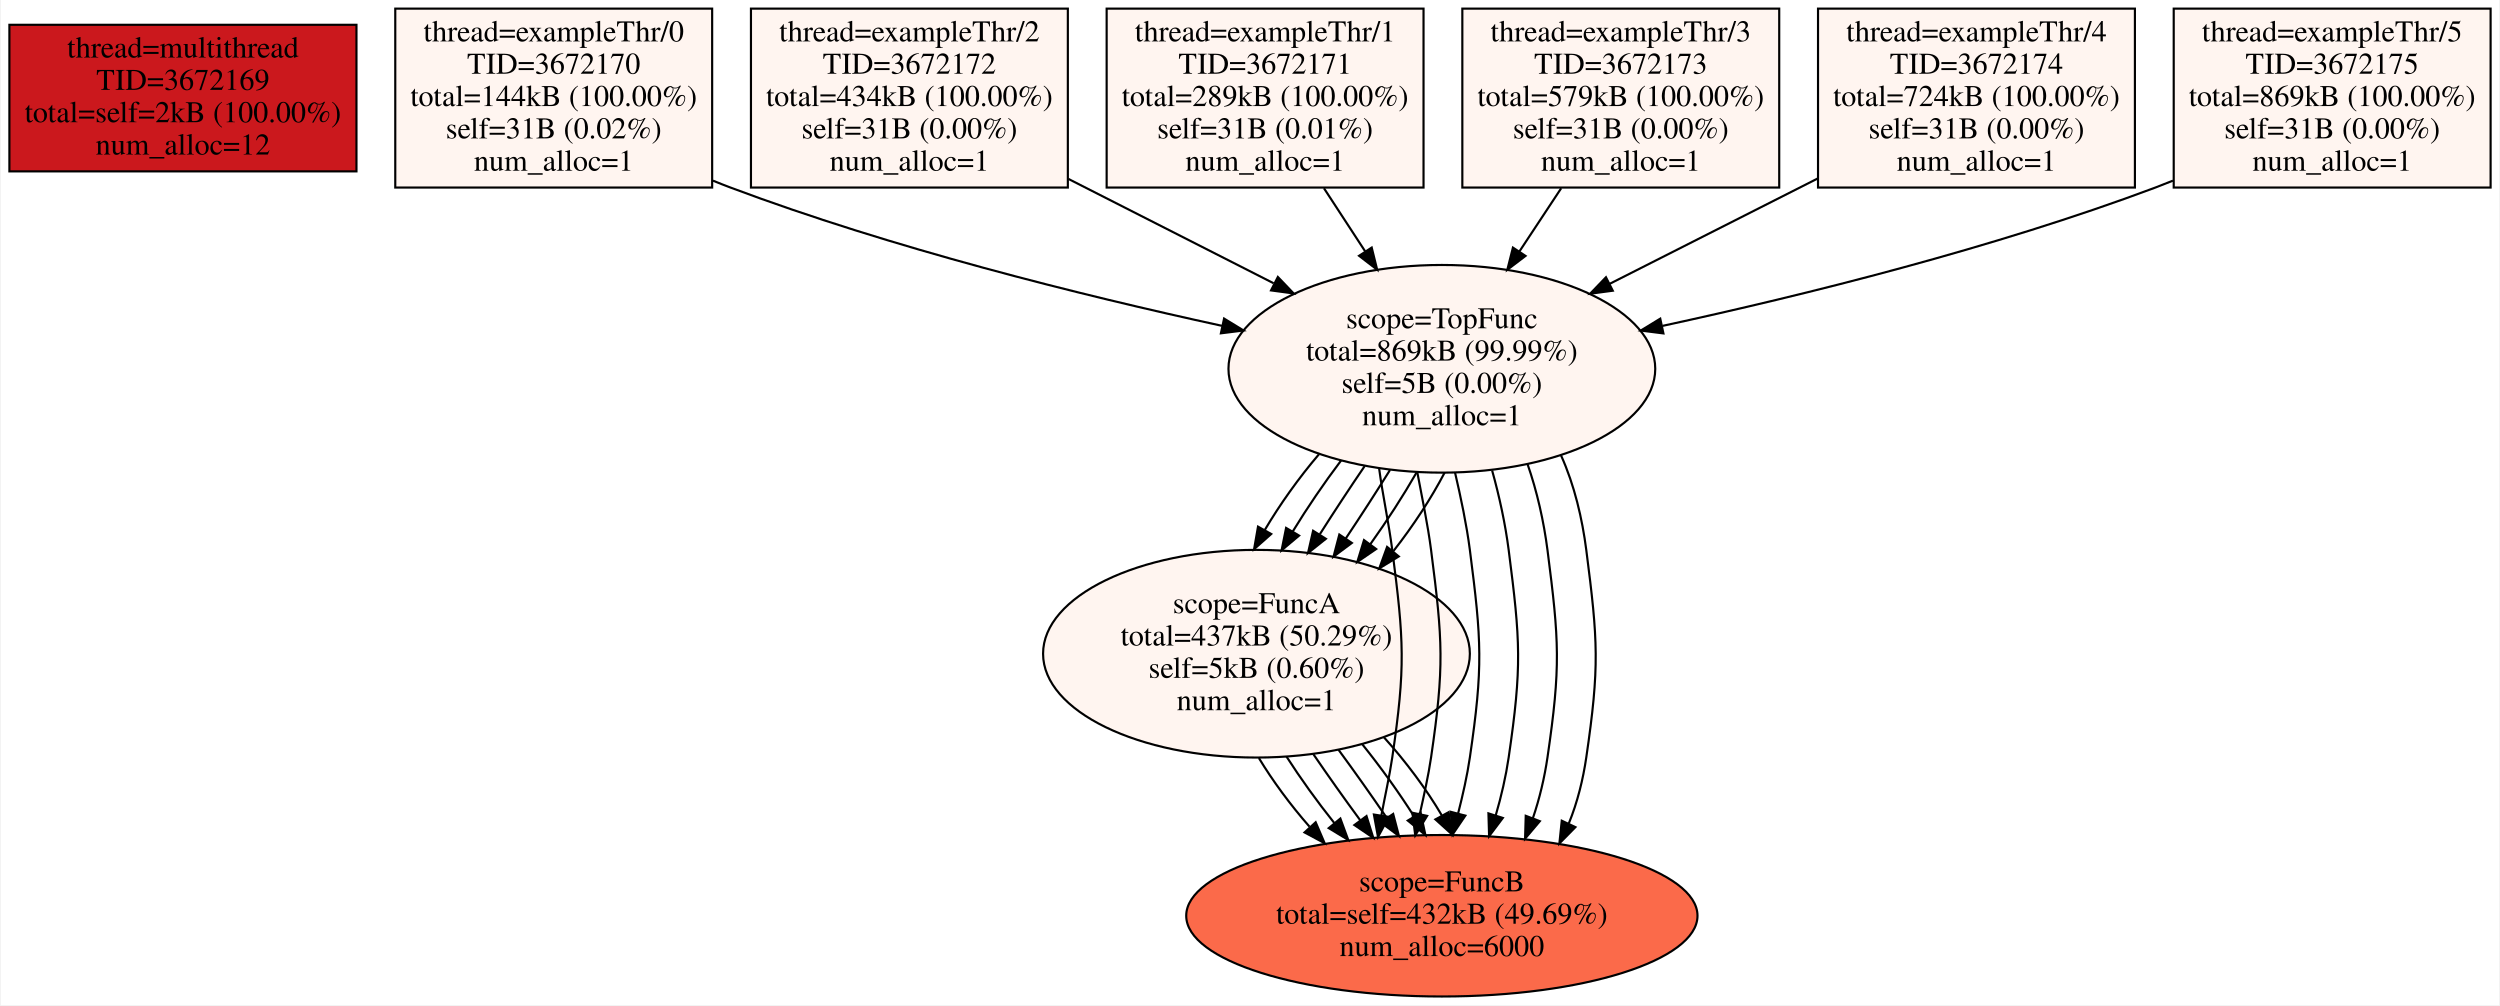
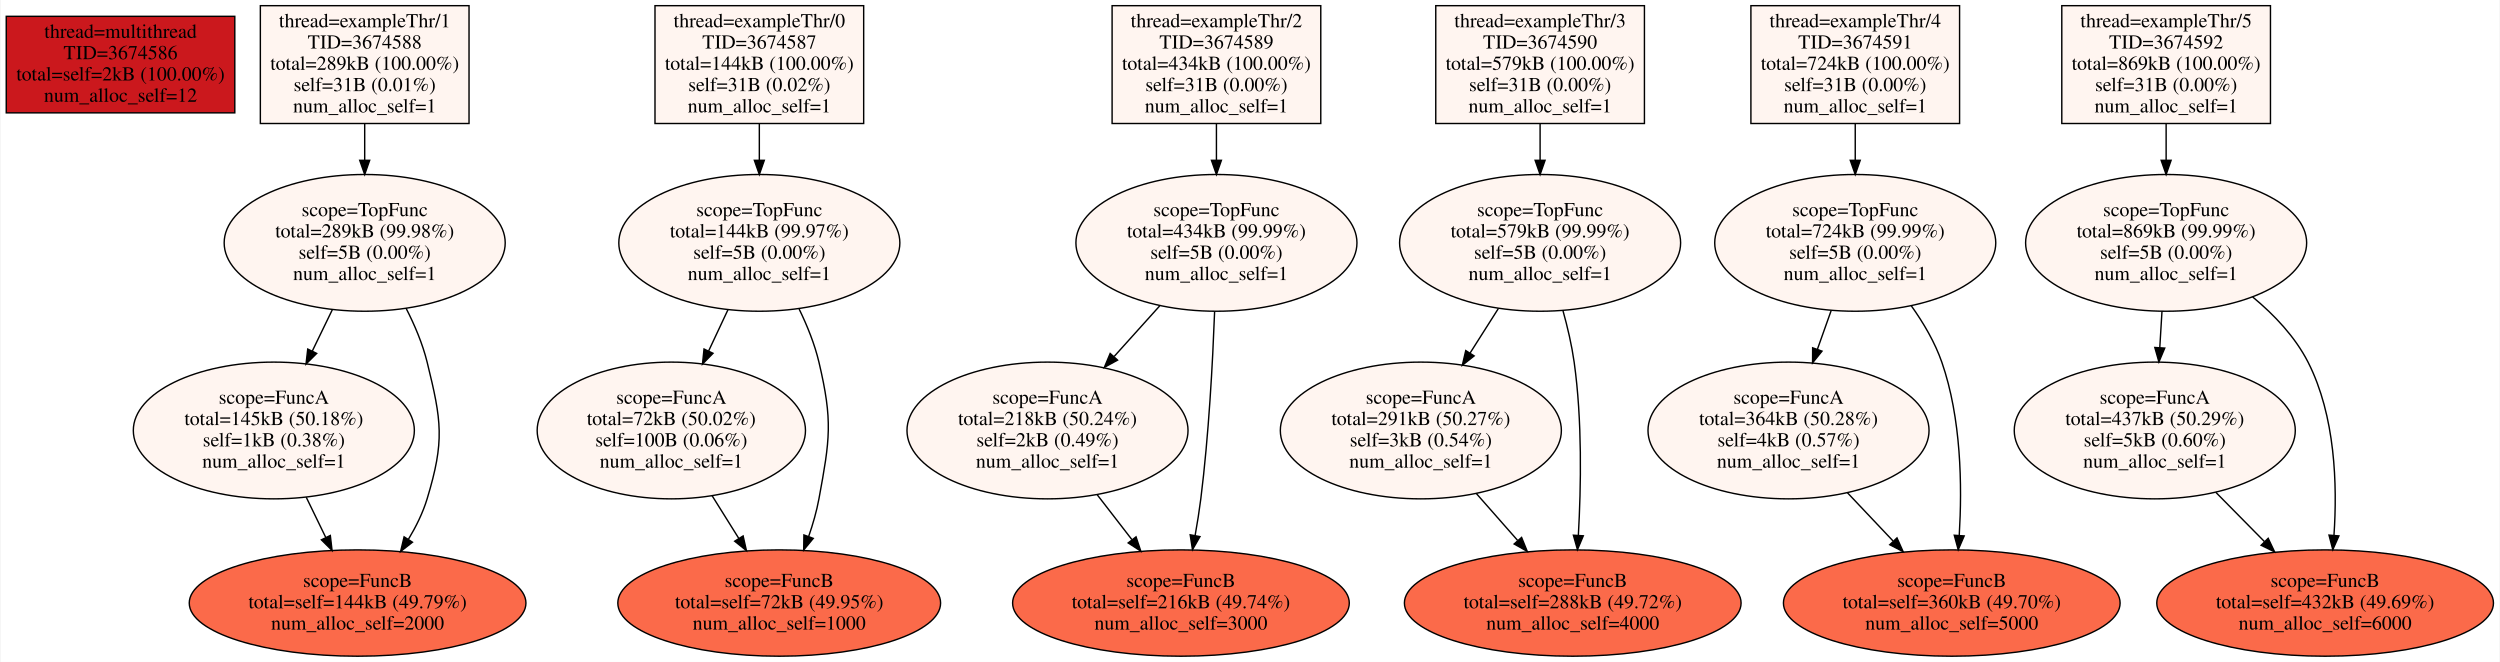
- <svg xmlns="http://www.w3.org/2000/svg" width="1159pt" height="466pt" viewBox="0.00 0.00 1159.00 466.29">
+ <svg xmlns="http://www.w3.org/2000/svg" width="1760pt" height="466pt" viewBox="0.00 0.00 1760.29 466.29">
  <g id="graph0" class="graph" transform="scale(1 1) rotate(0) translate(4 462.2864)">
-     <polygon fill="#ffffff" stroke="transparent" points="-4,4 -4,-462.286 1155,-462.286 1155,4 -4,4" />
+     <polygon fill="#ffffff" stroke="transparent" points="-4,4 -4,-462.286 1756.294,-462.286 1756.294,4 -4,4" />
    <g id="node1" class="node">
      <polygon fill="#cb181d" stroke="#000000" points="161,-450.786 0,-450.786 0,-382.786 161,-382.786 161,-450.786" />
      <text text-anchor="middle" x="80.5" y="-435.586" font-family="Times,serif" font-size="14.00" fill="#000000">thread=multithread</text>
-       <text text-anchor="middle" x="80.5" y="-420.586" font-family="Times,serif" font-size="14.00" fill="#000000">TID=3672169</text>
+       <text text-anchor="middle" x="80.5" y="-420.586" font-family="Times,serif" font-size="14.00" fill="#000000">TID=3674586</text>
      <text text-anchor="middle" x="80.5" y="-405.586" font-family="Times,serif" font-size="14.00" fill="#000000">total=self=2kB (100.00%)</text>
-       <text text-anchor="middle" x="80.5" y="-390.586" font-family="Times,serif" font-size="14.00" fill="#000000">num_alloc=12</text>
+       <text text-anchor="middle" x="80.5" y="-390.586" font-family="Times,serif" font-size="14.00" fill="#000000">num_alloc_self=12</text>
    </g>
    <g id="node2" class="node">
      <polygon fill="#fff5f0" stroke="#000000" points="326,-458.286 179,-458.286 179,-375.286 326,-375.286 326,-458.286" />
-       <text text-anchor="middle" x="252.5" y="-443.086" font-family="Times,serif" font-size="14.00" fill="#000000">thread=exampleThr/0</text>
-       <text text-anchor="middle" x="252.5" y="-428.086" font-family="Times,serif" font-size="14.00" fill="#000000">TID=3672170</text>
-       <text text-anchor="middle" x="252.5" y="-413.086" font-family="Times,serif" font-size="14.00" fill="#000000">total=144kB (100.00%)</text>
-       <text text-anchor="middle" x="252.5" y="-398.086" font-family="Times,serif" font-size="14.00" fill="#000000">self=31B (0.02%)</text>
-       <text text-anchor="middle" x="252.5" y="-383.086" font-family="Times,serif" font-size="14.00" fill="#000000">num_alloc=1</text>
+       <text text-anchor="middle" x="252.5" y="-443.086" font-family="Times,serif" font-size="14.00" fill="#000000">thread=exampleThr/1</text>
+       <text text-anchor="middle" x="252.5" y="-428.086" font-family="Times,serif" font-size="14.00" fill="#000000">TID=3674588</text>
+       <text text-anchor="middle" x="252.5" y="-413.086" font-family="Times,serif" font-size="14.00" fill="#000000">total=289kB (100.00%)</text>
+       <text text-anchor="middle" x="252.5" y="-398.086" font-family="Times,serif" font-size="14.00" fill="#000000">self=31B (0.01%)</text>
+       <text text-anchor="middle" x="252.5" y="-383.086" font-family="Times,serif" font-size="14.00" fill="#000000">num_alloc_self=1</text>
    </g>
    <g id="node3" class="node">
-       <ellipse fill="#fff5f0" stroke="#000000" cx="664.5" cy="-291.203" rx="98.99" ry="48.167" />
-       <text text-anchor="middle" x="664.5" y="-310.003" font-family="Times,serif" font-size="14.00" fill="#000000">scope=TopFunc</text>
-       <text text-anchor="middle" x="664.5" y="-295.003" font-family="Times,serif" font-size="14.00" fill="#000000">total=869kB (99.99%)</text>
-       <text text-anchor="middle" x="664.5" y="-280.003" font-family="Times,serif" font-size="14.00" fill="#000000">self=5B (0.00%)</text>
-       <text text-anchor="middle" x="664.5" y="-265.003" font-family="Times,serif" font-size="14.00" fill="#000000">num_alloc=1</text>
+       <ellipse fill="#fff5f0" stroke="#000000" cx="252.5" cy="-291.203" rx="98.99" ry="48.167" />
+       <text text-anchor="middle" x="252.5" y="-310.003" font-family="Times,serif" font-size="14.00" fill="#000000">scope=TopFunc</text>
+       <text text-anchor="middle" x="252.5" y="-295.003" font-family="Times,serif" font-size="14.00" fill="#000000">total=289kB (99.98%)</text>
+       <text text-anchor="middle" x="252.5" y="-280.003" font-family="Times,serif" font-size="14.00" fill="#000000">self=5B (0.00%)</text>
+       <text text-anchor="middle" x="252.5" y="-265.003" font-family="Times,serif" font-size="14.00" fill="#000000">num_alloc_self=1</text>
    </g>
    <g id="edge1" class="edge">
-       <path fill="none" stroke="#000000" d="M326.369,-378.489C329.095,-377.368 331.811,-376.295 334.5,-375.286 409,-347.329 496.379,-325.527 562.502,-311.136" />
-       <polygon fill="#000000" stroke="#000000" points="563.474,-314.507 572.512,-308.979 561.999,-307.664 563.474,-314.507" />
+       <path fill="none" stroke="#000000" d="M252.5,-374.969C252.5,-366.764 252.5,-358.018 252.5,-349.389" />
+       <polygon fill="#000000" stroke="#000000" points="256,-349.353 252.5,-339.353 249,-349.353 256,-349.353" />
    </g>
    <g id="node4" class="node">
-       <ellipse fill="#fff5f0" stroke="#000000" cx="578.5" cy="-159.037" rx="98.99" ry="48.167" />
-       <text text-anchor="middle" x="578.5" y="-177.837" font-family="Times,serif" font-size="14.00" fill="#000000">scope=FuncA</text>
-       <text text-anchor="middle" x="578.5" y="-162.837" font-family="Times,serif" font-size="14.00" fill="#000000">total=437kB (50.29%)</text>
-       <text text-anchor="middle" x="578.5" y="-147.837" font-family="Times,serif" font-size="14.00" fill="#000000">self=5kB (0.60%)</text>
-       <text text-anchor="middle" x="578.5" y="-132.837" font-family="Times,serif" font-size="14.00" fill="#000000">num_alloc=1</text>
+       <ellipse fill="#fff5f0" stroke="#000000" cx="188.5" cy="-159.037" rx="98.99" ry="48.167" />
+       <text text-anchor="middle" x="188.5" y="-177.837" font-family="Times,serif" font-size="14.00" fill="#000000">scope=FuncA</text>
+       <text text-anchor="middle" x="188.5" y="-162.837" font-family="Times,serif" font-size="14.00" fill="#000000">total=145kB (50.18%)</text>
+       <text text-anchor="middle" x="188.5" y="-147.837" font-family="Times,serif" font-size="14.00" fill="#000000">self=1kB (0.38%)</text>
+       <text text-anchor="middle" x="188.5" y="-132.837" font-family="Times,serif" font-size="14.00" fill="#000000">num_alloc_self=1</text>
    </g>
    <g id="edge2" class="edge">
-       <path fill="none" stroke="#000000" d="M607.471,-251.549C598.076,-240.521 589.38,-228.318 582.392,-216.49" />
-       <polygon fill="#000000" stroke="#000000" points="585.328,-214.57 577.398,-207.544 579.216,-217.982 585.328,-214.57" />
+       <path fill="none" stroke="#000000" d="M229.756,-244.234C225.182,-234.788 220.331,-224.772 215.625,-215.053" />
+       <polygon fill="#000000" stroke="#000000" points="218.679,-213.329 211.171,-205.854 212.379,-216.38 218.679,-213.329" />
+     </g>
+     <g id="node5" class="node">
+       <ellipse fill="#fb6a4a" stroke="#000000" cx="247.5" cy="-37.477" rx="118.588" ry="37.453" />
+       <text text-anchor="middle" x="247.5" y="-48.777" font-family="Times,serif" font-size="14.00" fill="#000000">scope=FuncB</text>
+       <text text-anchor="middle" x="247.5" y="-33.777" font-family="Times,serif" font-size="14.00" fill="#000000">total=self=144kB (49.79%)</text>
+       <text text-anchor="middle" x="247.5" y="-18.777" font-family="Times,serif" font-size="14.00" fill="#000000">num_alloc_self=2000</text>
+     </g>
+     <g id="edge3" class="edge">
+       <path fill="none" stroke="#000000" d="M281.606,-245.214C287.739,-233.256 293.314,-220.079 296.5,-207.12 306.703,-165.615 308.889,-151.859 296.5,-110.953 293.503,-101.056 288.683,-91.274 283.211,-82.233" />
+       <polygon fill="#000000" stroke="#000000" points="286.151,-80.334 277.801,-73.812 280.261,-84.118 286.151,-80.334" />
+     </g>
+     <g id="edge4" class="edge">
+       <path fill="none" stroke="#000000" d="M211.311,-112.038C215.834,-102.718 220.58,-92.942 225.09,-83.65" />
+       <polygon fill="#000000" stroke="#000000" points="228.287,-85.078 229.504,-74.554 221.989,-82.022 228.287,-85.078" />
+     </g>
+     <g id="node6" class="node">
+       <polygon fill="#fff5f0" stroke="#000000" points="604,-458.286 457,-458.286 457,-375.286 604,-375.286 604,-458.286" />
+       <text text-anchor="middle" x="530.5" y="-443.086" font-family="Times,serif" font-size="14.00" fill="#000000">thread=exampleThr/0</text>
+       <text text-anchor="middle" x="530.5" y="-428.086" font-family="Times,serif" font-size="14.00" fill="#000000">TID=3674587</text>
+       <text text-anchor="middle" x="530.5" y="-413.086" font-family="Times,serif" font-size="14.00" fill="#000000">total=144kB (100.00%)</text>
+       <text text-anchor="middle" x="530.5" y="-398.086" font-family="Times,serif" font-size="14.00" fill="#000000">self=31B (0.02%)</text>
+       <text text-anchor="middle" x="530.5" y="-383.086" font-family="Times,serif" font-size="14.00" fill="#000000">num_alloc_self=1</text>
+     </g>
+     <g id="node7" class="node">
+       <ellipse fill="#fff5f0" stroke="#000000" cx="530.5" cy="-291.203" rx="98.99" ry="48.167" />
+       <text text-anchor="middle" x="530.5" y="-310.003" font-family="Times,serif" font-size="14.00" fill="#000000">scope=TopFunc</text>
+       <text text-anchor="middle" x="530.5" y="-295.003" font-family="Times,serif" font-size="14.00" fill="#000000">total=144kB (99.97%)</text>
+       <text text-anchor="middle" x="530.5" y="-280.003" font-family="Times,serif" font-size="14.00" fill="#000000">self=5B (0.00%)</text>
+       <text text-anchor="middle" x="530.5" y="-265.003" font-family="Times,serif" font-size="14.00" fill="#000000">num_alloc_self=1</text>
+     </g>
+     <g id="edge5" class="edge">
+       <path fill="none" stroke="#000000" d="M530.5,-374.969C530.5,-366.764 530.5,-358.018 530.5,-349.389" />
+       <polygon fill="#000000" stroke="#000000" points="534,-349.353 530.5,-339.353 527,-349.353 534,-349.353" />
+     </g>
+     <g id="node8" class="node">
+       <ellipse fill="#fff5f0" stroke="#000000" cx="468.5" cy="-159.037" rx="94.505" ry="48.167" />
+       <text text-anchor="middle" x="468.5" y="-177.837" font-family="Times,serif" font-size="14.00" fill="#000000">scope=FuncA</text>
+       <text text-anchor="middle" x="468.5" y="-162.837" font-family="Times,serif" font-size="14.00" fill="#000000">total=72kB (50.02%)</text>
+       <text text-anchor="middle" x="468.5" y="-147.837" font-family="Times,serif" font-size="14.00" fill="#000000">self=100B (0.06%)</text>
+       <text text-anchor="middle" x="468.5" y="-132.837" font-family="Times,serif" font-size="14.00" fill="#000000">num_alloc_self=1</text>
    </g>
    <g id="edge6" class="edge">
-       <path fill="none" stroke="#000000" d="M617.753,-248.657C609.833,-238.178 602.087,-226.789 595.339,-215.756" />
-       <polygon fill="#000000" stroke="#000000" points="598.265,-213.828 590.157,-207.009 592.242,-217.396 598.265,-213.828" />
+       <path fill="none" stroke="#000000" d="M508.466,-244.234C504.035,-234.788 499.337,-224.772 494.778,-215.053" />
+       <polygon fill="#000000" stroke="#000000" points="497.878,-213.421 490.462,-205.854 491.541,-216.394 497.878,-213.421" />
+     </g>
+     <g id="node9" class="node">
+       <ellipse fill="#fb6a4a" stroke="#000000" cx="544.5" cy="-37.477" rx="113.689" ry="37.453" />
+       <text text-anchor="middle" x="544.5" y="-48.777" font-family="Times,serif" font-size="14.00" fill="#000000">scope=FuncB</text>
+       <text text-anchor="middle" x="544.5" y="-33.777" font-family="Times,serif" font-size="14.00" fill="#000000">total=self=72kB (49.95%)</text>
+       <text text-anchor="middle" x="544.5" y="-18.777" font-family="Times,serif" font-size="14.00" fill="#000000">num_alloc_self=1000</text>
+     </g>
+     <g id="edge7" class="edge">
+       <path fill="none" stroke="#000000" d="M558.51,-244.637C564.278,-232.801 569.503,-219.825 572.5,-207.12 582.312,-165.521 580.238,-152.988 572.5,-110.953 570.884,-102.174 568.267,-93.086 565.265,-84.419" />
+       <polygon fill="#000000" stroke="#000000" points="568.483,-83.029 561.745,-74.853 561.913,-85.446 568.483,-83.029" />
+     </g>
+     <g id="edge8" class="edge">
+       <path fill="none" stroke="#000000" d="M497.232,-113.08C503.409,-103.2 509.935,-92.763 516.099,-82.903" />
+       <polygon fill="#000000" stroke="#000000" points="519.072,-84.75 521.406,-74.415 513.137,-81.039 519.072,-84.75" />
+     </g>
+     <g id="node10" class="node">
+       <polygon fill="#fff5f0" stroke="#000000" points="926,-458.286 779,-458.286 779,-375.286 926,-375.286 926,-458.286" />
+       <text text-anchor="middle" x="852.5" y="-443.086" font-family="Times,serif" font-size="14.00" fill="#000000">thread=exampleThr/2</text>
+       <text text-anchor="middle" x="852.5" y="-428.086" font-family="Times,serif" font-size="14.00" fill="#000000">TID=3674589</text>
+       <text text-anchor="middle" x="852.5" y="-413.086" font-family="Times,serif" font-size="14.00" fill="#000000">total=434kB (100.00%)</text>
+       <text text-anchor="middle" x="852.5" y="-398.086" font-family="Times,serif" font-size="14.00" fill="#000000">self=31B (0.00%)</text>
+       <text text-anchor="middle" x="852.5" y="-383.086" font-family="Times,serif" font-size="14.00" fill="#000000">num_alloc_self=1</text>
+     </g>
+     <g id="node11" class="node">
+       <ellipse fill="#fff5f0" stroke="#000000" cx="852.5" cy="-291.203" rx="98.99" ry="48.167" />
+       <text text-anchor="middle" x="852.5" y="-310.003" font-family="Times,serif" font-size="14.00" fill="#000000">scope=TopFunc</text>
+       <text text-anchor="middle" x="852.5" y="-295.003" font-family="Times,serif" font-size="14.00" fill="#000000">total=434kB (99.99%)</text>
+       <text text-anchor="middle" x="852.5" y="-280.003" font-family="Times,serif" font-size="14.00" fill="#000000">self=5B (0.00%)</text>
+       <text text-anchor="middle" x="852.5" y="-265.003" font-family="Times,serif" font-size="14.00" fill="#000000">num_alloc_self=1</text>
+     </g>
+     <g id="edge9" class="edge">
+       <path fill="none" stroke="#000000" d="M852.5,-374.969C852.5,-366.764 852.5,-358.018 852.5,-349.389" />
+       <polygon fill="#000000" stroke="#000000" points="856,-349.353 852.5,-339.353 849,-349.353 856,-349.353" />
+     </g>
+     <g id="node12" class="node">
+       <ellipse fill="#fff5f0" stroke="#000000" cx="733.5" cy="-159.037" rx="98.99" ry="48.167" />
+       <text text-anchor="middle" x="733.5" y="-177.837" font-family="Times,serif" font-size="14.00" fill="#000000">scope=FuncA</text>
+       <text text-anchor="middle" x="733.5" y="-162.837" font-family="Times,serif" font-size="14.00" fill="#000000">total=218kB (50.24%)</text>
+       <text text-anchor="middle" x="733.5" y="-147.837" font-family="Times,serif" font-size="14.00" fill="#000000">self=2kB (0.49%)</text>
+       <text text-anchor="middle" x="733.5" y="-132.837" font-family="Times,serif" font-size="14.00" fill="#000000">num_alloc_self=1</text>
    </g>
    <g id="edge10" class="edge">
-       <path fill="none" stroke="#000000" d="M628.706,-246.089C621.779,-235.923 614.606,-225.019 607.909,-214.485" />
-       <polygon fill="#000000" stroke="#000000" points="610.698,-212.347 602.41,-205.748 604.774,-216.076 610.698,-212.347" />
+       <path fill="none" stroke="#000000" d="M812.544,-246.826C802.241,-235.384 791.06,-222.965 780.438,-211.168" />
+       <polygon fill="#000000" stroke="#000000" points="782.846,-208.611 773.553,-203.522 777.644,-213.295 782.846,-208.611" />
+     </g>
+     <g id="node13" class="node">
+       <ellipse fill="#fb6a4a" stroke="#000000" cx="827.5" cy="-37.477" rx="118.588" ry="37.453" />
+       <text text-anchor="middle" x="827.5" y="-48.777" font-family="Times,serif" font-size="14.00" fill="#000000">scope=FuncB</text>
+       <text text-anchor="middle" x="827.5" y="-33.777" font-family="Times,serif" font-size="14.00" fill="#000000">total=self=216kB (49.74%)</text>
+       <text text-anchor="middle" x="827.5" y="-18.777" font-family="Times,serif" font-size="14.00" fill="#000000">num_alloc_self=3000</text>
+     </g>
+     <g id="edge11" class="edge">
+       <path fill="none" stroke="#000000" d="M851.22,-242.85C849.852,-206.468 847.072,-155.438 841.5,-110.953 840.444,-102.526 839.014,-93.608 837.47,-85.001" />
+       <polygon fill="#000000" stroke="#000000" points="840.895,-84.276 835.62,-75.088 834.014,-85.56 840.895,-84.276" />
+     </g>
+     <g id="edge12" class="edge">
+       <path fill="none" stroke="#000000" d="M768.502,-113.772C776.492,-103.439 784.979,-92.465 792.95,-82.156" />
+       <polygon fill="#000000" stroke="#000000" points="795.865,-84.109 799.213,-74.057 790.327,-79.826 795.865,-84.109" />
+     </g>
+     <g id="node14" class="node">
+       <polygon fill="#fff5f0" stroke="#000000" points="1154,-458.286 1007,-458.286 1007,-375.286 1154,-375.286 1154,-458.286" />
+       <text text-anchor="middle" x="1080.5" y="-443.086" font-family="Times,serif" font-size="14.00" fill="#000000">thread=exampleThr/3</text>
+       <text text-anchor="middle" x="1080.5" y="-428.086" font-family="Times,serif" font-size="14.00" fill="#000000">TID=3674590</text>
+       <text text-anchor="middle" x="1080.5" y="-413.086" font-family="Times,serif" font-size="14.00" fill="#000000">total=579kB (100.00%)</text>
+       <text text-anchor="middle" x="1080.5" y="-398.086" font-family="Times,serif" font-size="14.00" fill="#000000">self=31B (0.00%)</text>
+       <text text-anchor="middle" x="1080.5" y="-383.086" font-family="Times,serif" font-size="14.00" fill="#000000">num_alloc_self=1</text>
+     </g>
+     <g id="node15" class="node">
+       <ellipse fill="#fff5f0" stroke="#000000" cx="1080.5" cy="-291.203" rx="98.99" ry="48.167" />
+       <text text-anchor="middle" x="1080.5" y="-310.003" font-family="Times,serif" font-size="14.00" fill="#000000">scope=TopFunc</text>
+       <text text-anchor="middle" x="1080.5" y="-295.003" font-family="Times,serif" font-size="14.00" fill="#000000">total=579kB (99.99%)</text>
+       <text text-anchor="middle" x="1080.5" y="-280.003" font-family="Times,serif" font-size="14.00" fill="#000000">self=5B (0.00%)</text>
+       <text text-anchor="middle" x="1080.5" y="-265.003" font-family="Times,serif" font-size="14.00" fill="#000000">num_alloc_self=1</text>
+     </g>
+     <g id="edge13" class="edge">
+       <path fill="none" stroke="#000000" d="M1080.5,-374.969C1080.5,-366.764 1080.5,-358.018 1080.5,-349.389" />
+       <polygon fill="#000000" stroke="#000000" points="1084,-349.353 1080.5,-339.353 1077,-349.353 1084,-349.353" />
+     </g>
+     <g id="node16" class="node">
+       <ellipse fill="#fff5f0" stroke="#000000" cx="996.5" cy="-159.037" rx="98.99" ry="48.167" />
+       <text text-anchor="middle" x="996.5" y="-177.837" font-family="Times,serif" font-size="14.00" fill="#000000">scope=FuncA</text>
+       <text text-anchor="middle" x="996.5" y="-162.837" font-family="Times,serif" font-size="14.00" fill="#000000">total=291kB (50.27%)</text>
+       <text text-anchor="middle" x="996.5" y="-147.837" font-family="Times,serif" font-size="14.00" fill="#000000">self=3kB (0.54%)</text>
+       <text text-anchor="middle" x="996.5" y="-132.837" font-family="Times,serif" font-size="14.00" fill="#000000">num_alloc_self=1</text>
    </g>
    <g id="edge14" class="edge">
-       <path fill="none" stroke="#000000" d="M640.43,-244.234C634.01,-233.93 626.913,-222.948 619.87,-212.413" />
-       <polygon fill="#000000" stroke="#000000" points="622.742,-210.413 614.247,-204.082 616.94,-214.329 622.742,-210.413" />
+       <path fill="none" stroke="#000000" d="M1051.121,-244.978C1044.69,-234.859 1037.823,-224.055 1031.206,-213.643" />
+       <polygon fill="#000000" stroke="#000000" points="1034.039,-211.575 1025.721,-205.013 1028.131,-215.33 1034.039,-211.575" />
+     </g>
+     <g id="node17" class="node">
+       <ellipse fill="#fb6a4a" stroke="#000000" cx="1103.5" cy="-37.477" rx="118.588" ry="37.453" />
+       <text text-anchor="middle" x="1103.5" y="-48.777" font-family="Times,serif" font-size="14.00" fill="#000000">scope=FuncB</text>
+       <text text-anchor="middle" x="1103.5" y="-33.777" font-family="Times,serif" font-size="14.00" fill="#000000">total=self=288kB (49.72%)</text>
+       <text text-anchor="middle" x="1103.5" y="-18.777" font-family="Times,serif" font-size="14.00" fill="#000000">num_alloc_self=4000</text>
+     </g>
+     <g id="edge15" class="edge">
+       <path fill="none" stroke="#000000" d="M1096.547,-243.676C1099.842,-231.869 1102.817,-219.147 1104.5,-207.12 1110.214,-166.28 1109.379,-119.367 1107.449,-85.24" />
+       <polygon fill="#000000" stroke="#000000" points="1110.931,-84.846 1106.821,-75.081 1103.945,-85.278 1110.931,-84.846" />
+     </g>
+     <g id="edge16" class="edge">
+       <path fill="none" stroke="#000000" d="M1035.432,-114.807C1044.953,-103.991 1055.139,-92.418 1064.656,-81.607" />
+       <polygon fill="#000000" stroke="#000000" points="1067.467,-83.71 1071.447,-73.891 1062.213,-79.085 1067.467,-83.71" />
+     </g>
+     <g id="node18" class="node">
+       <polygon fill="#fff5f0" stroke="#000000" points="1376,-458.286 1229,-458.286 1229,-375.286 1376,-375.286 1376,-458.286" />
+       <text text-anchor="middle" x="1302.5" y="-443.086" font-family="Times,serif" font-size="14.00" fill="#000000">thread=exampleThr/4</text>
+       <text text-anchor="middle" x="1302.5" y="-428.086" font-family="Times,serif" font-size="14.00" fill="#000000">TID=3674591</text>
+       <text text-anchor="middle" x="1302.5" y="-413.086" font-family="Times,serif" font-size="14.00" fill="#000000">total=724kB (100.00%)</text>
+       <text text-anchor="middle" x="1302.5" y="-398.086" font-family="Times,serif" font-size="14.00" fill="#000000">self=31B (0.00%)</text>
+       <text text-anchor="middle" x="1302.5" y="-383.086" font-family="Times,serif" font-size="14.00" fill="#000000">num_alloc_self=1</text>
+     </g>
+     <g id="node19" class="node">
+       <ellipse fill="#fff5f0" stroke="#000000" cx="1302.5" cy="-291.203" rx="98.99" ry="48.167" />
+       <text text-anchor="middle" x="1302.5" y="-310.003" font-family="Times,serif" font-size="14.00" fill="#000000">scope=TopFunc</text>
+       <text text-anchor="middle" x="1302.5" y="-295.003" font-family="Times,serif" font-size="14.00" fill="#000000">total=724kB (99.99%)</text>
+       <text text-anchor="middle" x="1302.5" y="-280.003" font-family="Times,serif" font-size="14.00" fill="#000000">self=5B (0.00%)</text>
+       <text text-anchor="middle" x="1302.5" y="-265.003" font-family="Times,serif" font-size="14.00" fill="#000000">num_alloc_self=1</text>
+     </g>
+     <g id="edge17" class="edge">
+       <path fill="none" stroke="#000000" d="M1302.5,-374.969C1302.5,-366.764 1302.5,-358.018 1302.5,-349.389" />
+       <polygon fill="#000000" stroke="#000000" points="1306,-349.353 1302.5,-339.353 1299,-349.353 1306,-349.353" />
+     </g>
+     <g id="node20" class="node">
+       <ellipse fill="#fff5f0" stroke="#000000" cx="1255.5" cy="-159.037" rx="98.99" ry="48.167" />
+       <text text-anchor="middle" x="1255.5" y="-177.837" font-family="Times,serif" font-size="14.00" fill="#000000">scope=FuncA</text>
+       <text text-anchor="middle" x="1255.5" y="-162.837" font-family="Times,serif" font-size="14.00" fill="#000000">total=364kB (50.28%)</text>
+       <text text-anchor="middle" x="1255.5" y="-147.837" font-family="Times,serif" font-size="14.00" fill="#000000">self=4kB (0.57%)</text>
+       <text text-anchor="middle" x="1255.5" y="-132.837" font-family="Times,serif" font-size="14.00" fill="#000000">num_alloc_self=1</text>
    </g>
    <g id="edge18" class="edge">
-       <path fill="none" stroke="#000000" d="M652.776,-243.114C646.574,-232.292 639.144,-220.773 631.321,-209.844" />
-       <polygon fill="#000000" stroke="#000000" points="634.02,-207.606 625.277,-201.622 628.38,-211.752 634.02,-207.606" />
+       <path fill="none" stroke="#000000" d="M1285.532,-243.488C1282.404,-234.691 1279.108,-225.423 1275.891,-216.377" />
+       <polygon fill="#000000" stroke="#000000" points="1279.091,-214.931 1272.443,-206.682 1272.496,-217.276 1279.091,-214.931" />
+     </g>
+     <g id="node21" class="node">
+       <ellipse fill="#fb6a4a" stroke="#000000" cx="1370.5" cy="-37.477" rx="118.588" ry="37.453" />
+       <text text-anchor="middle" x="1370.5" y="-48.777" font-family="Times,serif" font-size="14.00" fill="#000000">scope=FuncB</text>
+       <text text-anchor="middle" x="1370.5" y="-33.777" font-family="Times,serif" font-size="14.00" fill="#000000">total=self=360kB (49.70%)</text>
+       <text text-anchor="middle" x="1370.5" y="-18.777" font-family="Times,serif" font-size="14.00" fill="#000000">num_alloc_self=5000</text>
+     </g>
+     <g id="edge19" class="edge">
+       <path fill="none" stroke="#000000" d="M1342.006,-246.834C1350.643,-234.736 1358.646,-221.089 1363.5,-207.12 1377.178,-167.756 1377.884,-120.132 1375.773,-85.376" />
+       <polygon fill="#000000" stroke="#000000" points="1379.238,-84.754 1375.039,-75.026 1372.256,-85.249 1379.238,-84.754" />
+     </g>
+     <g id="edge20" class="edge">
+       <path fill="none" stroke="#000000" d="M1297.018,-115.151C1307.472,-104.1 1318.693,-92.239 1329.14,-81.196" />
+       <polygon fill="#000000" stroke="#000000" points="1331.9,-83.371 1336.23,-73.702 1326.815,-78.561 1331.9,-83.371" />
+     </g>
+     <g id="node22" class="node">
+       <polygon fill="#fff5f0" stroke="#000000" points="1595,-458.286 1448,-458.286 1448,-375.286 1595,-375.286 1595,-458.286" />
+       <text text-anchor="middle" x="1521.5" y="-443.086" font-family="Times,serif" font-size="14.00" fill="#000000">thread=exampleThr/5</text>
+       <text text-anchor="middle" x="1521.5" y="-428.086" font-family="Times,serif" font-size="14.00" fill="#000000">TID=3674592</text>
+       <text text-anchor="middle" x="1521.5" y="-413.086" font-family="Times,serif" font-size="14.00" fill="#000000">total=869kB (100.00%)</text>
+       <text text-anchor="middle" x="1521.5" y="-398.086" font-family="Times,serif" font-size="14.00" fill="#000000">self=31B (0.00%)</text>
+       <text text-anchor="middle" x="1521.5" y="-383.086" font-family="Times,serif" font-size="14.00" fill="#000000">num_alloc_self=1</text>
+     </g>
+     <g id="node23" class="node">
+       <ellipse fill="#fff5f0" stroke="#000000" cx="1521.5" cy="-291.203" rx="98.99" ry="48.167" />
+       <text text-anchor="middle" x="1521.5" y="-310.003" font-family="Times,serif" font-size="14.00" fill="#000000">scope=TopFunc</text>
+       <text text-anchor="middle" x="1521.5" y="-295.003" font-family="Times,serif" font-size="14.00" fill="#000000">total=869kB (99.99%)</text>
+       <text text-anchor="middle" x="1521.5" y="-280.003" font-family="Times,serif" font-size="14.00" fill="#000000">self=5B (0.00%)</text>
+       <text text-anchor="middle" x="1521.5" y="-265.003" font-family="Times,serif" font-size="14.00" fill="#000000">num_alloc_self=1</text>
+     </g>
+     <g id="edge21" class="edge">
+       <path fill="none" stroke="#000000" d="M1521.5,-374.969C1521.5,-366.764 1521.5,-358.018 1521.5,-349.389" />
+       <polygon fill="#000000" stroke="#000000" points="1525,-349.353 1521.5,-339.353 1518,-349.353 1525,-349.353" />
+     </g>
+     <g id="node24" class="node">
+       <ellipse fill="#fff5f0" stroke="#000000" cx="1513.5" cy="-159.037" rx="98.99" ry="48.167" />
+       <text text-anchor="middle" x="1513.5" y="-177.837" font-family="Times,serif" font-size="14.00" fill="#000000">scope=FuncA</text>
+       <text text-anchor="middle" x="1513.5" y="-162.837" font-family="Times,serif" font-size="14.00" fill="#000000">total=437kB (50.29%)</text>
+       <text text-anchor="middle" x="1513.5" y="-147.837" font-family="Times,serif" font-size="14.00" fill="#000000">self=5kB (0.60%)</text>
+       <text text-anchor="middle" x="1513.5" y="-132.837" font-family="Times,serif" font-size="14.00" fill="#000000">num_alloc_self=1</text>
    </g>
    <g id="edge22" class="edge">
-       <path fill="none" stroke="#000000" d="M665.821,-243.114C659.631,-231.24 651.339,-218.527 642.051,-206.675" />
-       <polygon fill="#000000" stroke="#000000" points="644.514,-204.157 635.476,-198.628 639.093,-208.586 644.514,-204.157" />
-     </g>
-     <g id="node5" class="node">
-       <ellipse fill="#fb6a4a" stroke="#000000" cx="664.5" cy="-37.477" rx="118.588" ry="37.453" />
-       <text text-anchor="middle" x="664.5" y="-48.777" font-family="Times,serif" font-size="14.00" fill="#000000">scope=FuncB</text>
-       <text text-anchor="middle" x="664.5" y="-33.777" font-family="Times,serif" font-size="14.00" fill="#000000">total=self=432kB (49.69%)</text>
-       <text text-anchor="middle" x="664.5" y="-18.777" font-family="Times,serif" font-size="14.00" fill="#000000">num_alloc=6000</text>
-     </g>
-     <g id="edge3" class="edge">
-       <path fill="none" stroke="#000000" d="M635.406,-244.923C637.027,-232.747 639.902,-219.542 641.5,-207.12 646.954,-164.729 647.695,-153.243 641.5,-110.953 640.21,-102.147 638.093,-92.929 636.471,-84.116" />
-       <polygon fill="#000000" stroke="#000000" points="639.892,-83.336 634.874,-74.005 632.978,-84.429 639.892,-83.336" />
-     </g>
-     <g id="edge7" class="edge">
-       <path fill="none" stroke="#000000" d="M653.12,-243.155C655.302,-231.476 657.979,-218.943 659.5,-207.12 664.954,-164.729 665.695,-153.243 659.5,-110.953 658.238,-102.336 656.184,-93.326 654.277,-84.686" />
-       <polygon fill="#000000" stroke="#000000" points="657.669,-83.809 652.16,-74.759 650.822,-85.269 657.669,-83.809" />
-     </g>
-     <g id="edge11" class="edge">
-       <path fill="none" stroke="#000000" d="M670.591,-243.155C673.302,-231.476 675.979,-218.943 677.5,-207.12 682.954,-164.729 683.695,-153.243 677.5,-110.953 676.251,-102.431 674.229,-93.523 672.049,-84.971" />
-       <polygon fill="#000000" stroke="#000000" points="675.39,-83.913 669.454,-75.137 668.622,-85.699 675.39,-83.913" />
-     </g>
-     <g id="edge15" class="edge">
-       <path fill="none" stroke="#000000" d="M687.815,-244.041C691.165,-232.111 693.94,-219.242 695.5,-207.12 700.954,-164.729 701.695,-153.243 695.5,-110.953 694.21,-102.147 692.093,-92.929 689.51,-84.116" />
-       <polygon fill="#000000" stroke="#000000" points="692.78,-82.85 686.414,-74.382 686.11,-84.972 692.78,-82.85" />
-     </g>
-     <g id="edge19" class="edge">
-       <path fill="none" stroke="#000000" d="M704.202,-247.111C708.677,-234.341 711.806,-220.29 713.5,-207.12 718.954,-164.729 719.695,-153.243 713.5,-110.953 712.139,-101.664 709.859,-91.918 706.705,-82.671" />
-       <polygon fill="#000000" stroke="#000000" points="709.946,-81.346 703.104,-73.256 703.408,-83.846 709.946,-81.346" />
+       <path fill="none" stroke="#000000" d="M1518.589,-243.114C1518.082,-234.732 1517.549,-225.932 1517.027,-217.312" />
+       <polygon fill="#000000" stroke="#000000" points="1520.52,-217.082 1516.422,-207.311 1513.533,-217.505 1520.52,-217.082" />
+     </g>
+     <g id="node25" class="node">
+       <ellipse fill="#fb6a4a" stroke="#000000" cx="1633.5" cy="-37.477" rx="118.588" ry="37.453" />
+       <text text-anchor="middle" x="1633.5" y="-48.777" font-family="Times,serif" font-size="14.00" fill="#000000">scope=FuncB</text>
+       <text text-anchor="middle" x="1633.5" y="-33.777" font-family="Times,serif" font-size="14.00" fill="#000000">total=self=432kB (49.69%)</text>
+       <text text-anchor="middle" x="1633.5" y="-18.777" font-family="Times,serif" font-size="14.00" fill="#000000">num_alloc_self=6000</text>
    </g>
    <g id="edge23" class="edge">
-       <path fill="none" stroke="#000000" d="M719.808,-250.987C726.021,-237.224 729.632,-221.637 731.5,-207.12 736.954,-164.729 737.695,-153.243 731.5,-110.953 730.023,-100.869 727.462,-90.247 723.396,-80.31" />
-       <polygon fill="#000000" stroke="#000000" points="726.452,-78.585 719.021,-71.032 720.12,-81.57 726.452,-78.585" />
-     </g>
-     <g id="edge4" class="edge">
-       <path fill="none" stroke="#000000" d="M579.617,-110.644C585.994,-100.091 594.148,-89.019 603.125,-78.773" />
-       <polygon fill="#000000" stroke="#000000" points="605.961,-80.859 610.135,-71.121 600.799,-76.13 605.961,-80.859" />
-     </g>
-     <g id="edge8" class="edge">
-       <path fill="none" stroke="#000000" d="M592.416,-111.342C598.951,-101.16 606.641,-90.463 614.624,-80.471" />
-       <polygon fill="#000000" stroke="#000000" points="617.423,-82.577 621.073,-72.63 612.017,-78.13 617.423,-82.577" />
-     </g>
-     <g id="edge12" class="edge">
-       <path fill="none" stroke="#000000" d="M604.919,-112.386C611.786,-102.343 619.296,-91.755 626.615,-81.803" />
-       <polygon fill="#000000" stroke="#000000" points="629.542,-83.733 632.699,-73.62 623.924,-79.556 629.542,-83.733" />
-     </g>
-     <g id="edge16" class="edge">
-       <path fill="none" stroke="#000000" d="M616.567,-114.462C624.115,-104.192 631.86,-93.257 638.886,-82.949" />
-       <polygon fill="#000000" stroke="#000000" points="641.915,-84.716 644.598,-74.467 636.109,-80.806 641.915,-84.716" />
-     </g>
-     <g id="edge20" class="edge">
-       <path fill="none" stroke="#000000" d="M627.445,-117.203C636.176,-106.364 644.598,-94.633 651.593,-83.589" />
-       <polygon fill="#000000" stroke="#000000" points="654.667,-85.271 656.876,-74.909 648.687,-81.632 654.667,-85.271" />
+       <path fill="none" stroke="#000000" d="M1582.469,-253.076C1597.792,-240.4 1612.44,-224.906 1621.5,-207.12 1640.711,-169.406 1642.17,-120.736 1639.734,-85.206" />
+       <polygon fill="#000000" stroke="#000000" points="1643.21,-84.775 1638.912,-75.091 1636.234,-85.342 1643.21,-84.775" />
    </g>
    <g id="edge24" class="edge">
-       <path fill="none" stroke="#000000" d="M637.653,-120.24C648.035,-108.723 657.447,-95.989 664.477,-84.033" />
-       <polygon fill="#000000" stroke="#000000" points="667.648,-85.53 669.366,-75.075 661.503,-82.177 667.648,-85.53" />
-     </g>
-     <g id="node6" class="node">
-       <polygon fill="#fff5f0" stroke="#000000" points="491,-458.286 344,-458.286 344,-375.286 491,-375.286 491,-458.286" />
-       <text text-anchor="middle" x="417.5" y="-443.086" font-family="Times,serif" font-size="14.00" fill="#000000">thread=exampleThr/2</text>
-       <text text-anchor="middle" x="417.5" y="-428.086" font-family="Times,serif" font-size="14.00" fill="#000000">TID=3672172</text>
-       <text text-anchor="middle" x="417.5" y="-413.086" font-family="Times,serif" font-size="14.00" fill="#000000">total=434kB (100.00%)</text>
-       <text text-anchor="middle" x="417.5" y="-398.086" font-family="Times,serif" font-size="14.00" fill="#000000">self=31B (0.00%)</text>
-       <text text-anchor="middle" x="417.5" y="-383.086" font-family="Times,serif" font-size="14.00" fill="#000000">num_alloc=1</text>
-     </g>
-     <g id="edge5" class="edge">
-       <path fill="none" stroke="#000000" d="M491.274,-379.277C521.29,-364.016 556.011,-346.362 586.452,-330.885" />
-       <polygon fill="#000000" stroke="#000000" points="588.423,-333.81 595.751,-326.157 585.251,-327.57 588.423,-333.81" />
-     </g>
-     <g id="node7" class="node">
-       <polygon fill="#fff5f0" stroke="#000000" points="656,-458.286 509,-458.286 509,-375.286 656,-375.286 656,-458.286" />
-       <text text-anchor="middle" x="582.5" y="-443.086" font-family="Times,serif" font-size="14.00" fill="#000000">thread=exampleThr/1</text>
-       <text text-anchor="middle" x="582.5" y="-428.086" font-family="Times,serif" font-size="14.00" fill="#000000">TID=3672171</text>
-       <text text-anchor="middle" x="582.5" y="-413.086" font-family="Times,serif" font-size="14.00" fill="#000000">total=289kB (100.00%)</text>
-       <text text-anchor="middle" x="582.5" y="-398.086" font-family="Times,serif" font-size="14.00" fill="#000000">self=31B (0.01%)</text>
-       <text text-anchor="middle" x="582.5" y="-383.086" font-family="Times,serif" font-size="14.00" fill="#000000">num_alloc=1</text>
-     </g>
-     <g id="edge9" class="edge">
-       <path fill="none" stroke="#000000" d="M609.805,-374.969C615.931,-365.587 622.517,-355.5 628.924,-345.688" />
-       <polygon fill="#000000" stroke="#000000" points="631.955,-347.447 634.492,-337.161 626.094,-343.62 631.955,-347.447" />
-     </g>
-     <g id="node8" class="node">
-       <polygon fill="#fff5f0" stroke="#000000" points="821,-458.286 674,-458.286 674,-375.286 821,-375.286 821,-458.286" />
-       <text text-anchor="middle" x="747.5" y="-443.086" font-family="Times,serif" font-size="14.00" fill="#000000">thread=exampleThr/3</text>
-       <text text-anchor="middle" x="747.5" y="-428.086" font-family="Times,serif" font-size="14.00" fill="#000000">TID=3672173</text>
-       <text text-anchor="middle" x="747.5" y="-413.086" font-family="Times,serif" font-size="14.00" fill="#000000">total=579kB (100.00%)</text>
-       <text text-anchor="middle" x="747.5" y="-398.086" font-family="Times,serif" font-size="14.00" fill="#000000">self=31B (0.00%)</text>
-       <text text-anchor="middle" x="747.5" y="-383.086" font-family="Times,serif" font-size="14.00" fill="#000000">num_alloc=1</text>
-     </g>
-     <g id="edge13" class="edge">
-       <path fill="none" stroke="#000000" d="M719.862,-374.969C713.662,-365.587 706.995,-355.5 700.51,-345.688" />
-       <polygon fill="#000000" stroke="#000000" points="703.308,-343.574 694.874,-337.161 697.468,-347.433 703.308,-343.574" />
-     </g>
-     <g id="node9" class="node">
-       <polygon fill="#fff5f0" stroke="#000000" points="986,-458.286 839,-458.286 839,-375.286 986,-375.286 986,-458.286" />
-       <text text-anchor="middle" x="912.5" y="-443.086" font-family="Times,serif" font-size="14.00" fill="#000000">thread=exampleThr/4</text>
-       <text text-anchor="middle" x="912.5" y="-428.086" font-family="Times,serif" font-size="14.00" fill="#000000">TID=3672174</text>
-       <text text-anchor="middle" x="912.5" y="-413.086" font-family="Times,serif" font-size="14.00" fill="#000000">total=724kB (100.00%)</text>
-       <text text-anchor="middle" x="912.5" y="-398.086" font-family="Times,serif" font-size="14.00" fill="#000000">self=31B (0.00%)</text>
-       <text text-anchor="middle" x="912.5" y="-383.086" font-family="Times,serif" font-size="14.00" fill="#000000">num_alloc=1</text>
-     </g>
-     <g id="edge17" class="edge">
-       <path fill="none" stroke="#000000" d="M838.763,-379.447C808.354,-364.049 773.091,-346.192 742.273,-330.586" />
-       <polygon fill="#000000" stroke="#000000" points="743.788,-327.43 733.286,-326.035 740.626,-333.675 743.788,-327.43" />
-     </g>
-     <g id="node10" class="node">
-       <polygon fill="#fff5f0" stroke="#000000" points="1151,-458.286 1004,-458.286 1004,-375.286 1151,-375.286 1151,-458.286" />
-       <text text-anchor="middle" x="1077.5" y="-443.086" font-family="Times,serif" font-size="14.00" fill="#000000">thread=exampleThr/5</text>
-       <text text-anchor="middle" x="1077.5" y="-428.086" font-family="Times,serif" font-size="14.00" fill="#000000">TID=3672175</text>
-       <text text-anchor="middle" x="1077.5" y="-413.086" font-family="Times,serif" font-size="14.00" fill="#000000">total=869kB (100.00%)</text>
-       <text text-anchor="middle" x="1077.5" y="-398.086" font-family="Times,serif" font-size="14.00" fill="#000000">self=31B (0.00%)</text>
-       <text text-anchor="middle" x="1077.5" y="-383.086" font-family="Times,serif" font-size="14.00" fill="#000000">num_alloc=1</text>
-     </g>
-     <g id="edge21" class="edge">
-       <path fill="none" stroke="#000000" d="M1003.632,-378.487C1000.906,-377.366 998.189,-376.294 995.5,-375.286 920.778,-347.277 833.134,-325.478 766.81,-311.101" />
-       <polygon fill="#000000" stroke="#000000" points="767.28,-307.622 756.769,-308.946 765.811,-314.466 767.28,-307.622" />
+       <path fill="none" stroke="#000000" d="M1556.484,-115.494C1567.628,-104.205 1579.625,-92.052 1590.756,-80.776" />
+       <polygon fill="#000000" stroke="#000000" points="1593.394,-83.086 1597.929,-73.51 1588.413,-78.168 1593.394,-83.086" />
    </g>
  </g>
</svg>
